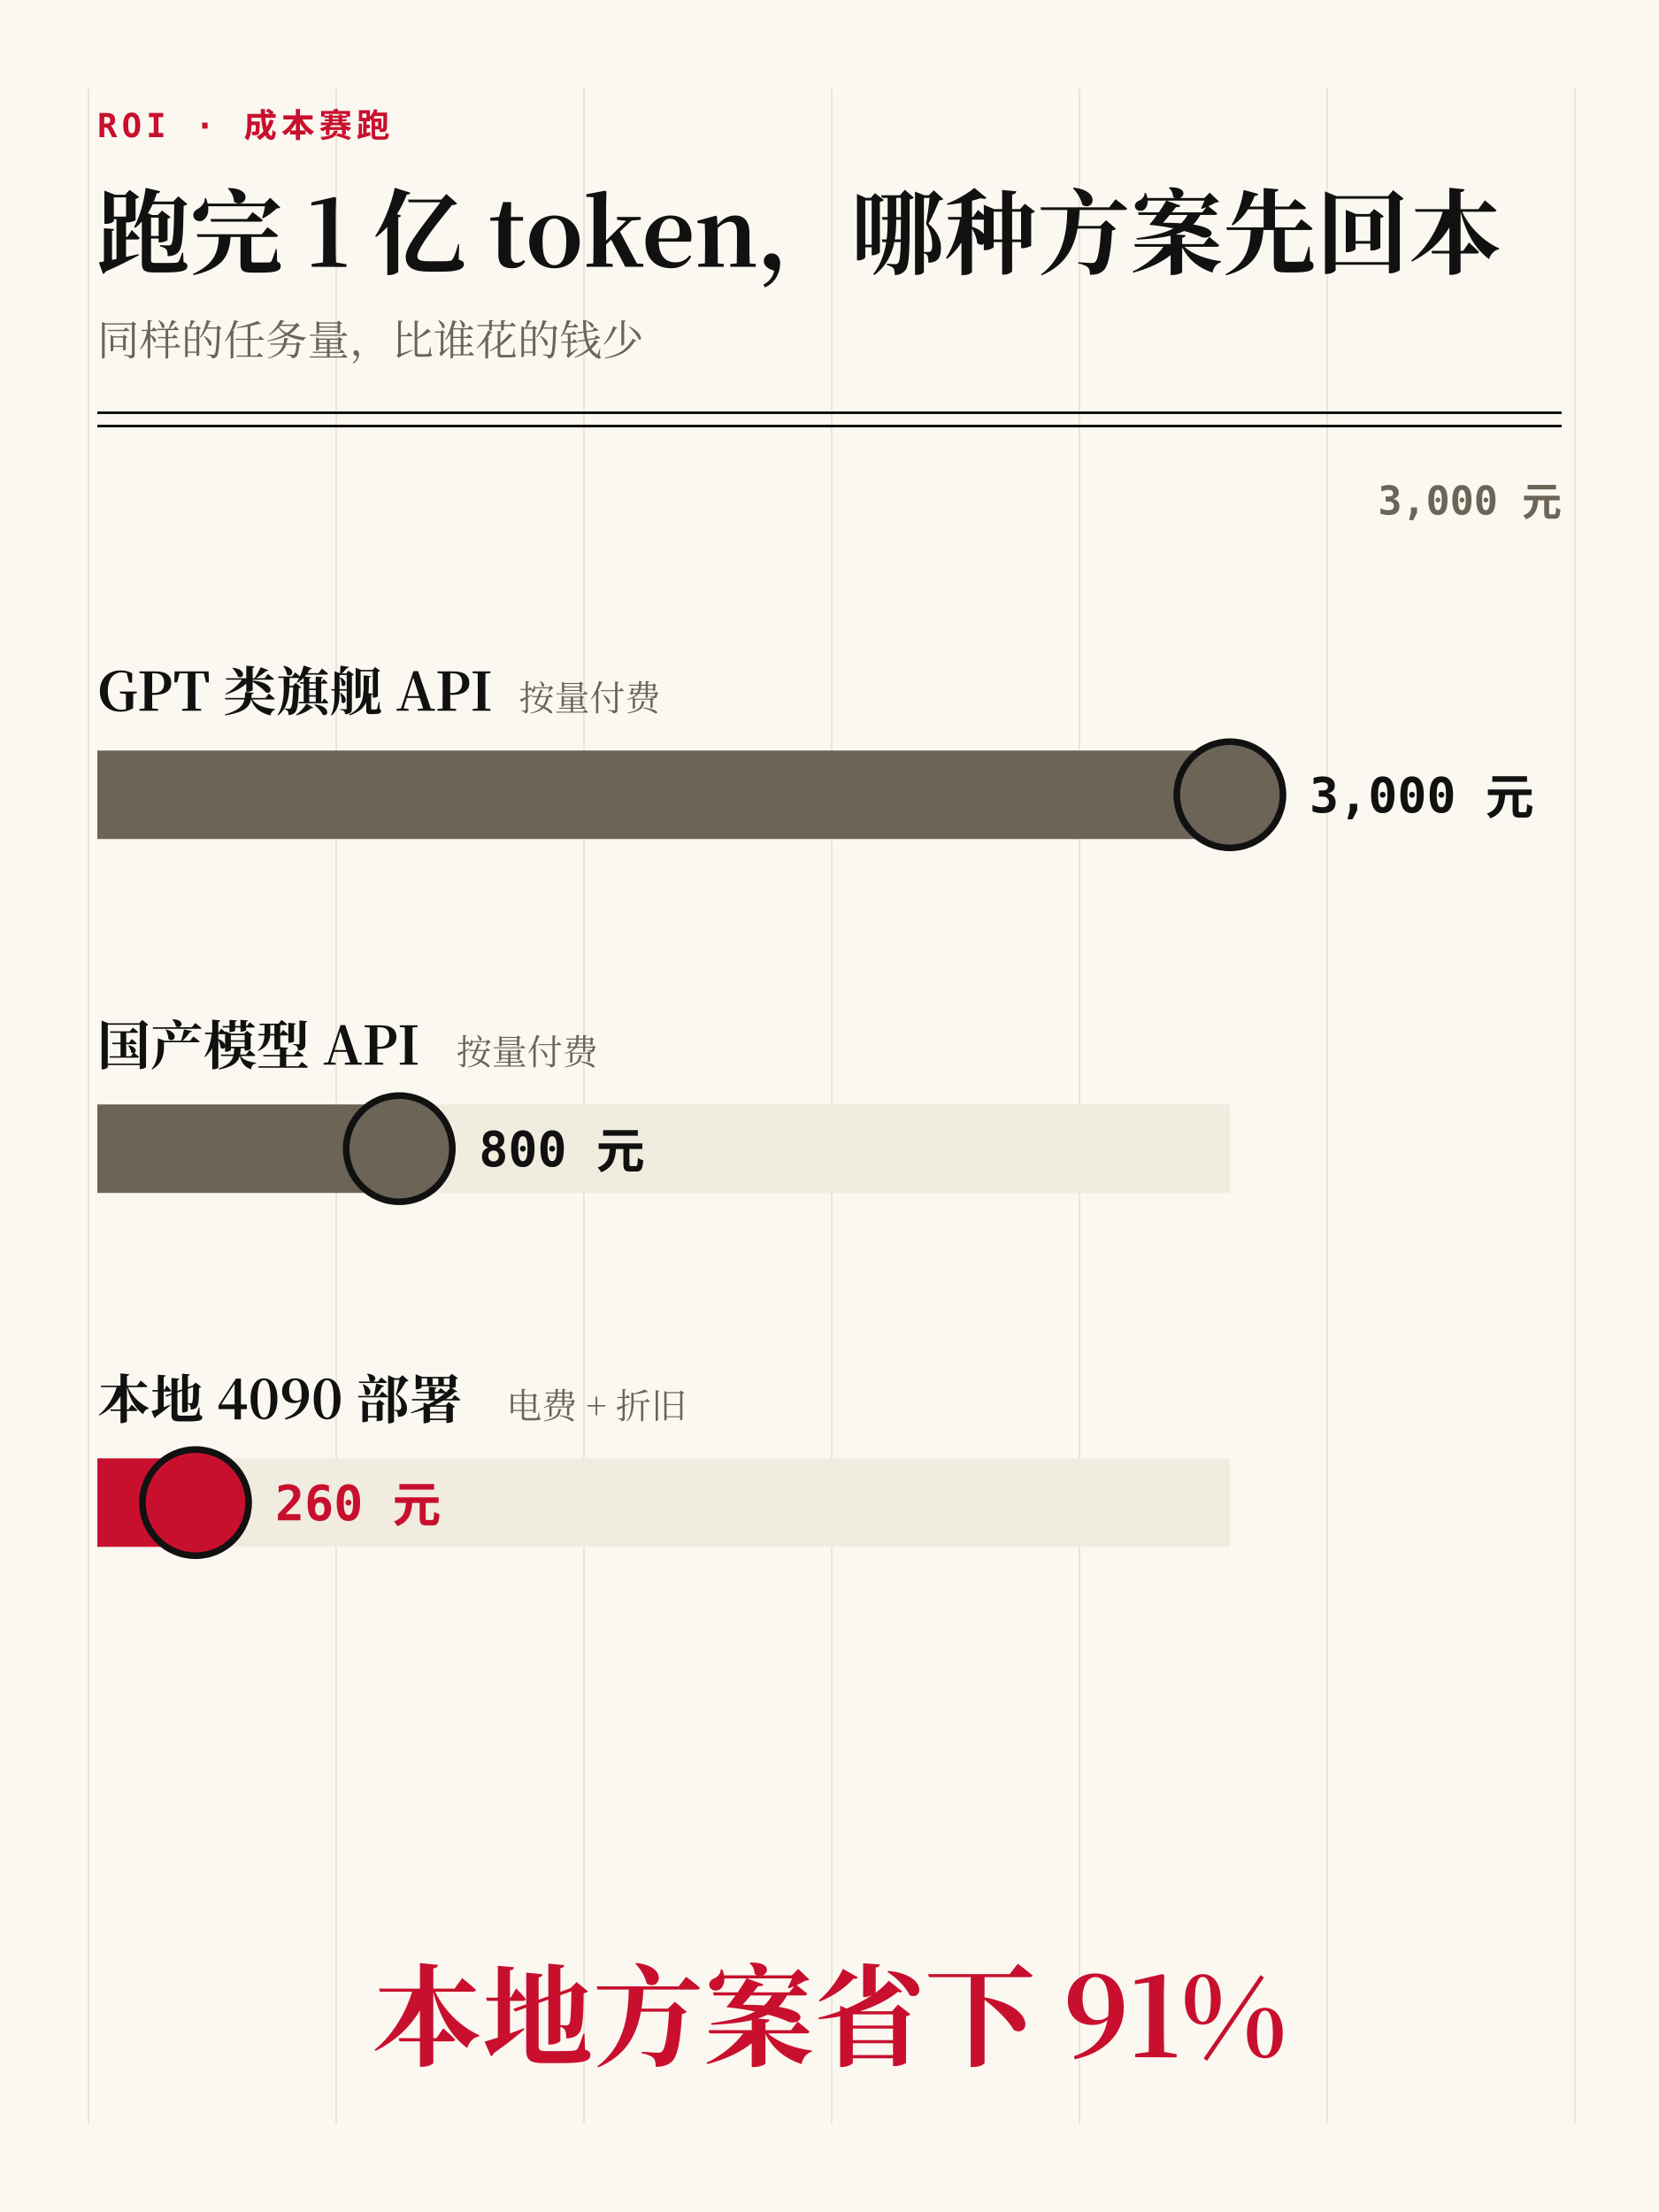
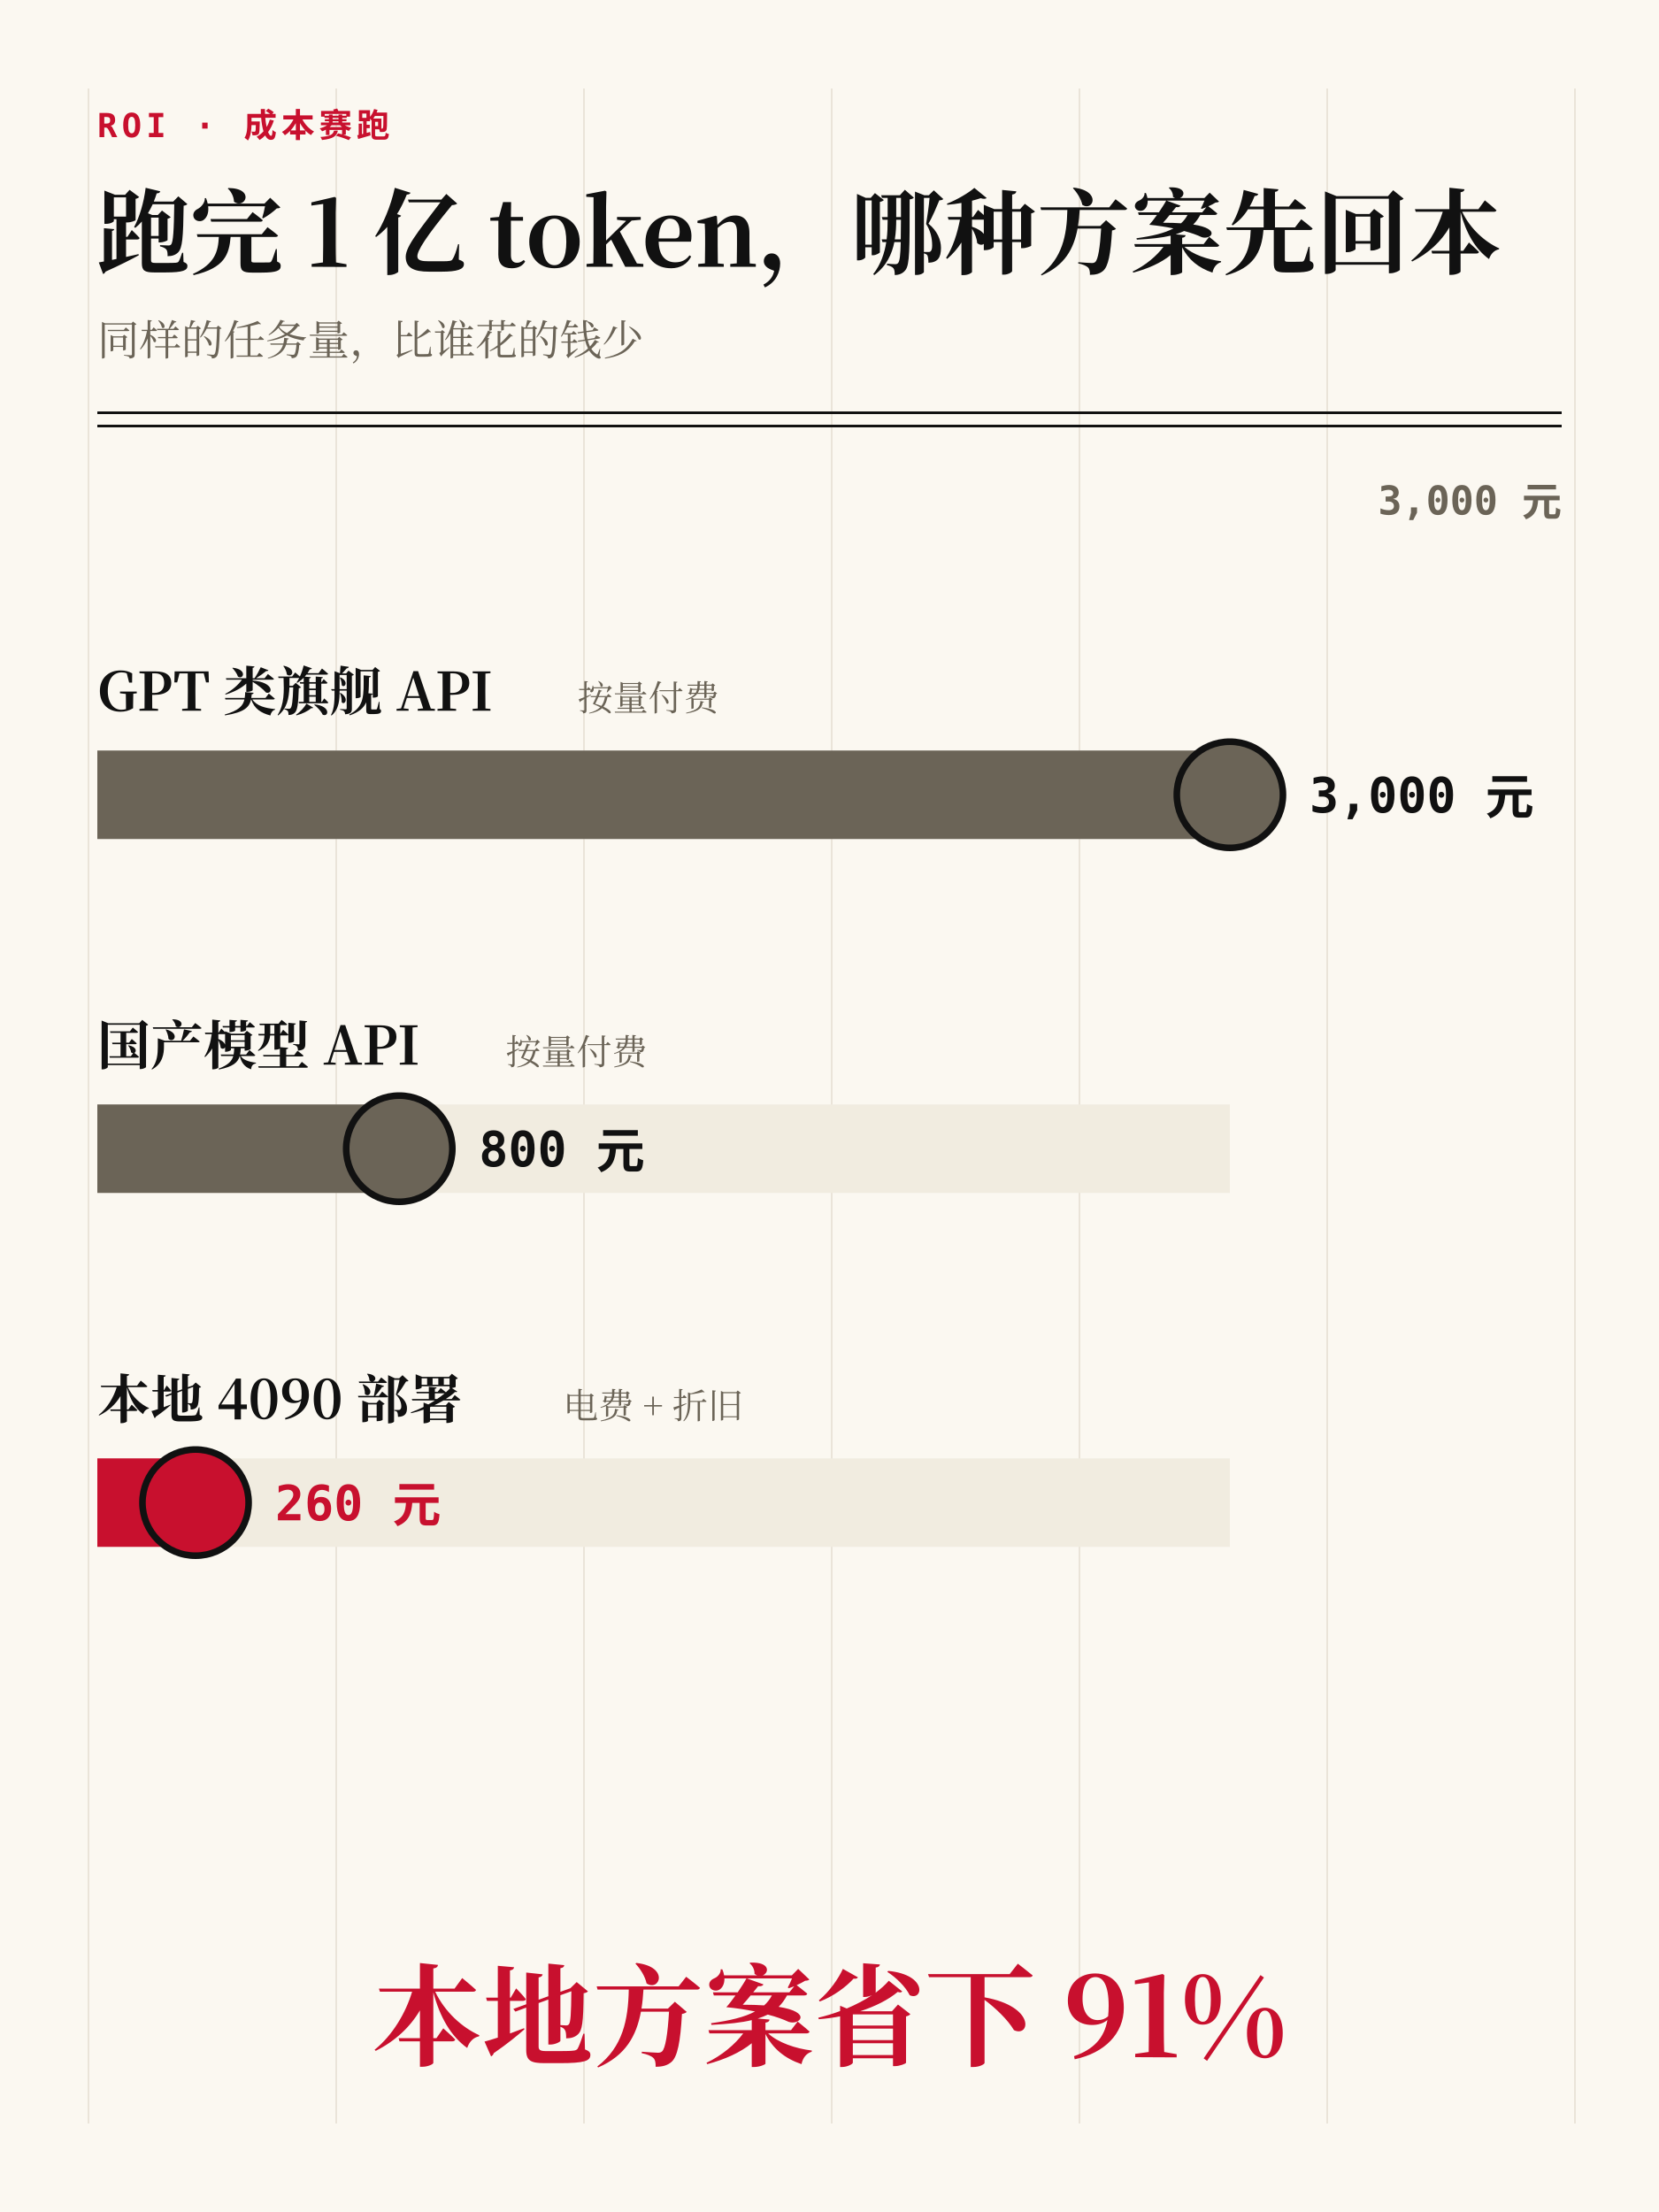
<svg xmlns="http://www.w3.org/2000/svg" viewBox="0 0 750 1000" width="100%" style="display:block;max-width:750px;margin:0 auto">
  <rect x="0" y="0" width="750" height="1000" fill="#FBF8F1" />
  <path d="M40 40V960M152 40V960M264 40V960M376 40V960M488 40V960M600 40V960M712 40V960" stroke="#D8D0BF" stroke-width=".7" opacity=".55" />
  <text x="44" y="62" font-family="'SF Mono','JetBrains Mono',Menlo,Consolas,monospace" font-size="15" font-weight="800" letter-spacing="2" fill="#C8102E">ROI · 成本赛跑</text>
  <text x="44" y="120.6" font-family="'Source Han Serif SC','Source Han Serif SC VF','Noto Serif CJK SC','Noto Serif SC','Songti SC',STSong,serif" font-size="42" font-weight="900" fill="#111111">跑完 1 亿 token，哪种方案先回本</text>
  <text x="44" y="160.6" font-family="'Source Han Serif SC','Source Han Serif SC VF','Noto Serif CJK SC','Noto Serif SC','Songti SC',STSong,serif" font-size="19" fill="#6B6457">同样的任务量，比谁花的钱少</text>
  <path d="M44 186.6H706M44 192.6H706" stroke="#111111" stroke-width="1.2" />
  <text x="44" y="321.3" font-family="'Source Han Serif SC','Source Han Serif SC VF','Noto Serif CJK SC','Noto Serif SC','Songti SC',STSong,serif" font-size="24" font-weight="800" fill="#111111">GPT 类旗舰 API</text>
-   <text x="234.6" y="321.3" font-family="'Source Han Serif SC','Source Han Serif SC VF','Noto Serif CJK SC','Noto Serif SC','Songti SC',STSong,serif" font-size="16" fill="#6B6457">按量付费</text>
+   <text x="261.1" y="321.3" font-family="'Source Han Serif SC','Source Han Serif SC VF','Noto Serif CJK SC','Noto Serif SC','Songti SC',STSong,serif" font-size="16" fill="#6B6457">按量付费</text>
  <rect x="44" y="339.3" width="512" height="40" rx="0" fill="#F1ECE0" />
  <rect x="44" y="339.3" width="512" height="40" rx="0" fill="#6B6457">
    <animate attributeName="width" values="0;0;512;512;0;0" keyTimes="0;0.067;0.622;0.944;0.983;1" dur="9s" repeatCount="indefinite" />
  </rect>
  <g>
    <animate attributeName="opacity" values="0;0;1;1;0;0" keyTimes="0;0.622;0.644;0.944;0.983;1" dur="9s" repeatCount="indefinite" />
    <text x="592" y="367.3" font-family="'SF Mono','JetBrains Mono',Menlo,Consolas,monospace" font-size="22" font-weight="800" fill="#111111">3,000 元</text>
  </g>
  <g>
    <animateMotion path="M-512 0 L0 0" keyPoints="0;0;1;1;0;0" keyTimes="0;0.067;0.622;0.944;0.983;1" calcMode="linear" dur="9s" repeatCount="indefinite" />
    <circle cx="556" cy="359.3" r="24" fill="#6B6457" stroke="#111111" stroke-width="3" />
  </g>
  <text x="44" y="481.3" font-family="'Source Han Serif SC','Source Han Serif SC VF','Noto Serif CJK SC','Noto Serif SC','Songti SC',STSong,serif" font-size="24" font-weight="800" fill="#111111">国产模型 API</text>
-   <text x="206.3" y="481.3" font-family="'Source Han Serif SC','Source Han Serif SC VF','Noto Serif CJK SC','Noto Serif SC','Songti SC',STSong,serif" font-size="16" fill="#6B6457">按量付费</text>
+   <text x="228.6" y="481.3" font-family="'Source Han Serif SC','Source Han Serif SC VF','Noto Serif CJK SC','Noto Serif SC','Songti SC',STSong,serif" font-size="16" fill="#6B6457">按量付费</text>
  <rect x="44" y="499.3" width="512" height="40" rx="0" fill="#F1ECE0" />
  <rect x="44" y="499.3" width="136.5" height="40" rx="0" fill="#6B6457">
    <animate attributeName="width" values="0;0;136.5;136.5;0;0" keyTimes="0;0.067;0.215;0.944;0.983;1" dur="9s" repeatCount="indefinite" />
  </rect>
  <g>
    <animate attributeName="opacity" values="0;0;1;1;0;0" keyTimes="0;0.215;0.237;0.944;0.983;1" dur="9s" repeatCount="indefinite" />
    <text x="216.5" y="527.3" font-family="'SF Mono','JetBrains Mono',Menlo,Consolas,monospace" font-size="22" font-weight="800" fill="#111111">800 元</text>
  </g>
  <g>
    <animateMotion path="M-136.5 0 L0 0" keyPoints="0;0;1;1;0;0" keyTimes="0;0.067;0.215;0.944;0.983;1" calcMode="linear" dur="9s" repeatCount="indefinite" />
    <circle cx="180.5" cy="519.3" r="24" fill="#6B6457" stroke="#111111" stroke-width="3" />
  </g>
  <text x="44" y="641.3" font-family="'Source Han Serif SC','Source Han Serif SC VF','Noto Serif CJK SC','Noto Serif SC','Songti SC',STSong,serif" font-size="24" font-weight="800" fill="#111111">本地 4090 部署</text>
-   <text x="228.9" y="641.3" font-family="'Source Han Serif SC','Source Han Serif SC VF','Noto Serif CJK SC','Noto Serif SC','Songti SC',STSong,serif" font-size="16" fill="#6B6457">电费 + 折旧</text>
+   <text x="254.5" y="641.3" font-family="'Source Han Serif SC','Source Han Serif SC VF','Noto Serif CJK SC','Noto Serif SC','Songti SC',STSong,serif" font-size="16" fill="#6B6457">电费 + 折旧</text>
  <rect x="44" y="659.3" width="512" height="40" rx="0" fill="#F1ECE0" />
  <rect x="44" y="659.3" width="44.4" height="40" rx="0" fill="#C8102E">
    <animate attributeName="width" values="0;0;44.4;44.4;0;0" keyTimes="0;0.067;0.115;0.944;0.983;1" dur="9s" repeatCount="indefinite" />
  </rect>
  <g>
    <animate attributeName="opacity" values="0;0;1;1;0;0" keyTimes="0;0.115;0.137;0.944;0.983;1" dur="9s" repeatCount="indefinite" />
    <text x="124.4" y="687.3" font-family="'SF Mono','JetBrains Mono',Menlo,Consolas,monospace" font-size="22" font-weight="800" fill="#C8102E">260 元</text>
  </g>
  <g>
    <animateMotion path="M-44.4 0 L0 0" keyPoints="0;0;1;1;0;0" keyTimes="0;0.067;0.115;0.944;0.983;1" calcMode="linear" dur="9s" repeatCount="indefinite" />
    <circle cx="88.4" cy="679.3" r="24" fill="#C8102E" stroke="#111111" stroke-width="3" />
  </g>
  <g>
    <animate attributeName="opacity" values="0;0;1;1;0;0" keyTimes="0;0.644;0.678;0.944;0.983;1" dur="9s" repeatCount="indefinite" />
    <text x="375" y="930" font-family="'Source Han Serif SC','Source Han Serif SC VF','Noto Serif CJK SC','Noto Serif SC','Songti SC',STSong,serif" font-size="50" font-weight="900" text-anchor="middle" fill="#C8102E">本地方案省下 91%</text>
  </g>
  <g opacity="0">
    <animate attributeName="opacity" values="0;0;1;1;0;0" keyTimes="0;0.067;0.068;0.12;0.121;1" dur="9s" repeatCount="indefinite" />
    <text x="706" y="232.6" font-family="'SF Mono','JetBrains Mono',Menlo,Consolas,monospace" font-size="18" font-weight="800" text-anchor="end" fill="#6B6457">0 元</text>
  </g>
  <g opacity="0">
    <animate attributeName="opacity" values="0;0;1;1;0;0" keyTimes="0;0.122;0.123;0.176;0.177;1" dur="9s" repeatCount="indefinite" />
    <text x="706" y="232.6" font-family="'SF Mono','JetBrains Mono',Menlo,Consolas,monospace" font-size="18" font-weight="800" text-anchor="end" fill="#6B6457">300 元</text>
  </g>
  <g opacity="0">
    <animate attributeName="opacity" values="0;0;1;1;0;0" keyTimes="0;0.178;0.179;0.231;0.232;1" dur="9s" repeatCount="indefinite" />
    <text x="706" y="232.6" font-family="'SF Mono','JetBrains Mono',Menlo,Consolas,monospace" font-size="18" font-weight="800" text-anchor="end" fill="#6B6457">600 元</text>
  </g>
  <g opacity="0">
    <animate attributeName="opacity" values="0;0;1;1;0;0" keyTimes="0;0.233;0.234;0.287;0.288;1" dur="9s" repeatCount="indefinite" />
    <text x="706" y="232.6" font-family="'SF Mono','JetBrains Mono',Menlo,Consolas,monospace" font-size="18" font-weight="800" text-anchor="end" fill="#6B6457">900 元</text>
  </g>
  <g opacity="0">
    <animate attributeName="opacity" values="0;0;1;1;0;0" keyTimes="0;0.289;0.29;0.342;0.343;1" dur="9s" repeatCount="indefinite" />
    <text x="706" y="232.6" font-family="'SF Mono','JetBrains Mono',Menlo,Consolas,monospace" font-size="18" font-weight="800" text-anchor="end" fill="#6B6457">1,200 元</text>
  </g>
  <g opacity="0">
    <animate attributeName="opacity" values="0;0;1;1;0;0" keyTimes="0;0.344;0.346;0.398;0.399;1" dur="9s" repeatCount="indefinite" />
    <text x="706" y="232.6" font-family="'SF Mono','JetBrains Mono',Menlo,Consolas,monospace" font-size="18" font-weight="800" text-anchor="end" fill="#6B6457">1,500 元</text>
  </g>
  <g opacity="0">
    <animate attributeName="opacity" values="0;0;1;1;0;0" keyTimes="0;0.4;0.401;0.453;0.454;1" dur="9s" repeatCount="indefinite" />
    <text x="706" y="232.6" font-family="'SF Mono','JetBrains Mono',Menlo,Consolas,monospace" font-size="18" font-weight="800" text-anchor="end" fill="#6B6457">1,800 元</text>
  </g>
  <g opacity="0">
    <animate attributeName="opacity" values="0;0;1;1;0;0" keyTimes="0;0.456;0.457;0.509;0.51;1" dur="9s" repeatCount="indefinite" />
    <text x="706" y="232.6" font-family="'SF Mono','JetBrains Mono',Menlo,Consolas,monospace" font-size="18" font-weight="800" text-anchor="end" fill="#6B6457">2,100 元</text>
  </g>
  <g opacity="0">
    <animate attributeName="opacity" values="0;0;1;1;0;0" keyTimes="0;0.511;0.512;0.564;0.566;1" dur="9s" repeatCount="indefinite" />
    <text x="706" y="232.6" font-family="'SF Mono','JetBrains Mono',Menlo,Consolas,monospace" font-size="18" font-weight="800" text-anchor="end" fill="#6B6457">2,400 元</text>
  </g>
  <g opacity="0">
    <animate attributeName="opacity" values="0;0;1;1;0;0" keyTimes="0;0.567;0.568;0.62;0.621;1" dur="9s" repeatCount="indefinite" />
    <text x="706" y="232.6" font-family="'SF Mono','JetBrains Mono',Menlo,Consolas,monospace" font-size="18" font-weight="800" text-anchor="end" fill="#6B6457">2,700 元</text>
  </g>
  <g>
    <animate attributeName="opacity" values="0;0;1;1;0;0" keyTimes="0;0.622;0.623;0.944;0.983;1" dur="9s" repeatCount="indefinite" />
    <text x="706" y="232.6" font-family="'SF Mono','JetBrains Mono',Menlo,Consolas,monospace" font-size="18" font-weight="800" text-anchor="end" fill="#6B6457">3,000 元</text>
  </g>
</svg>
